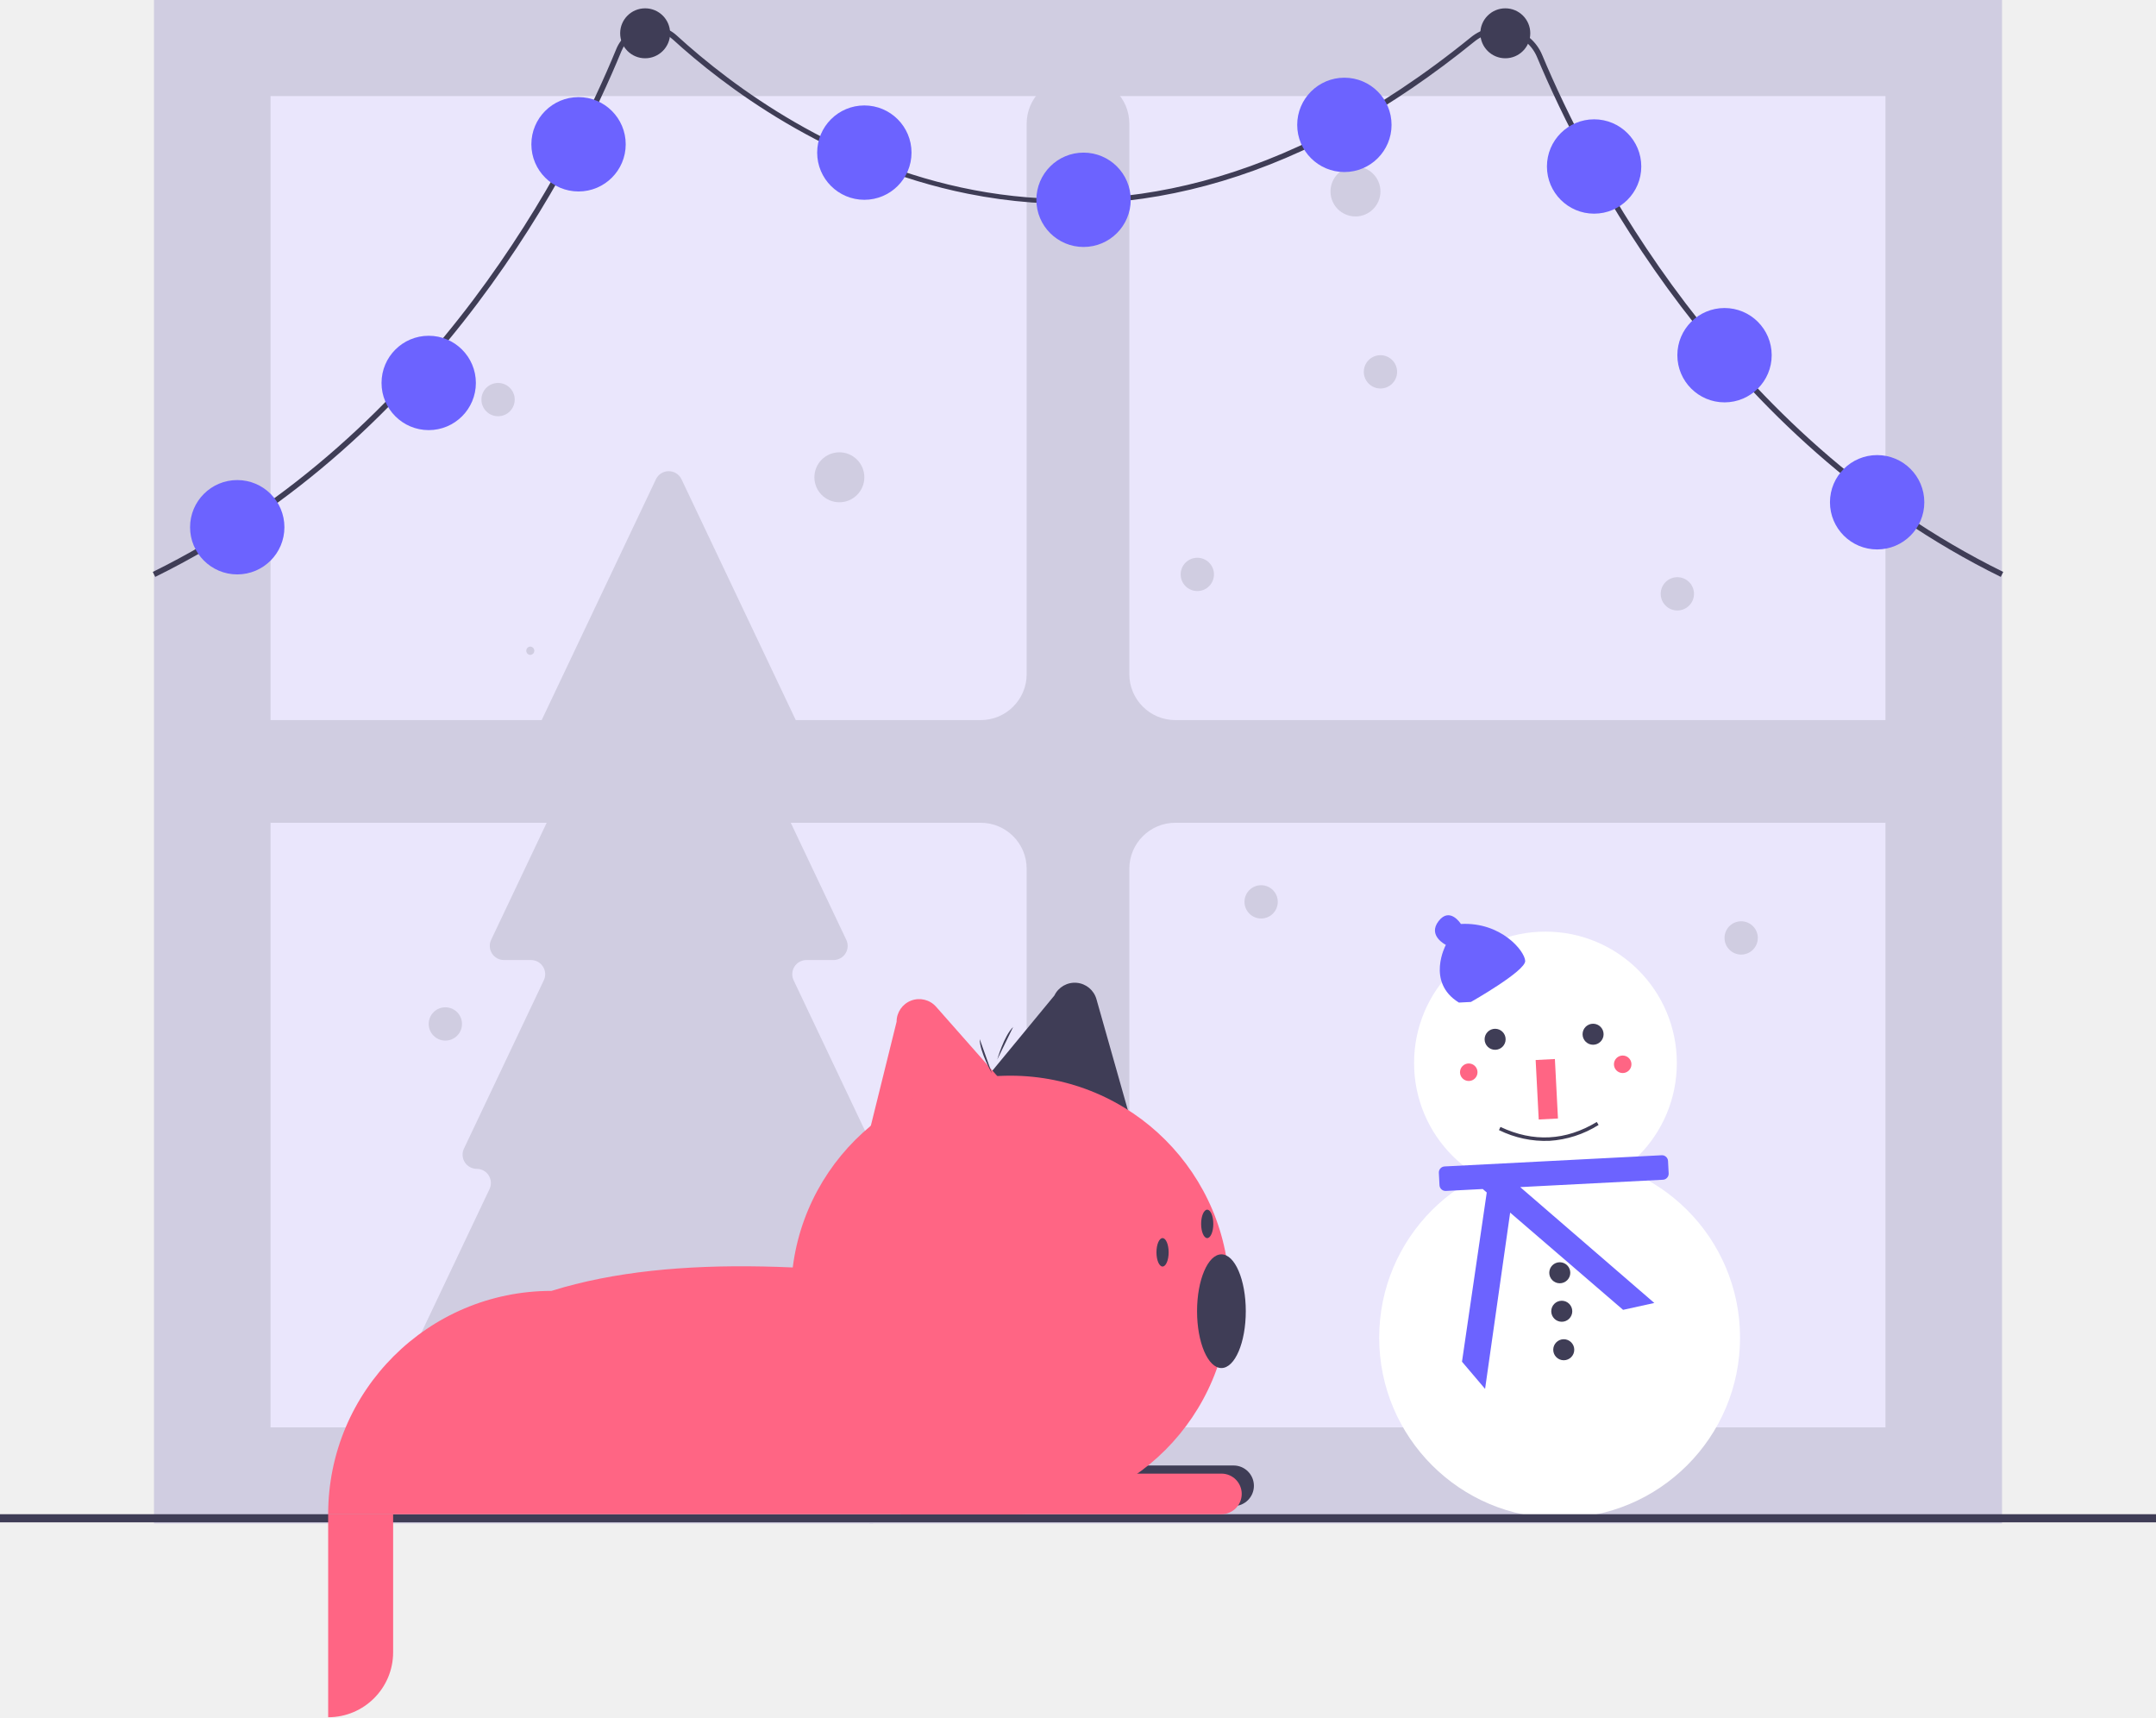
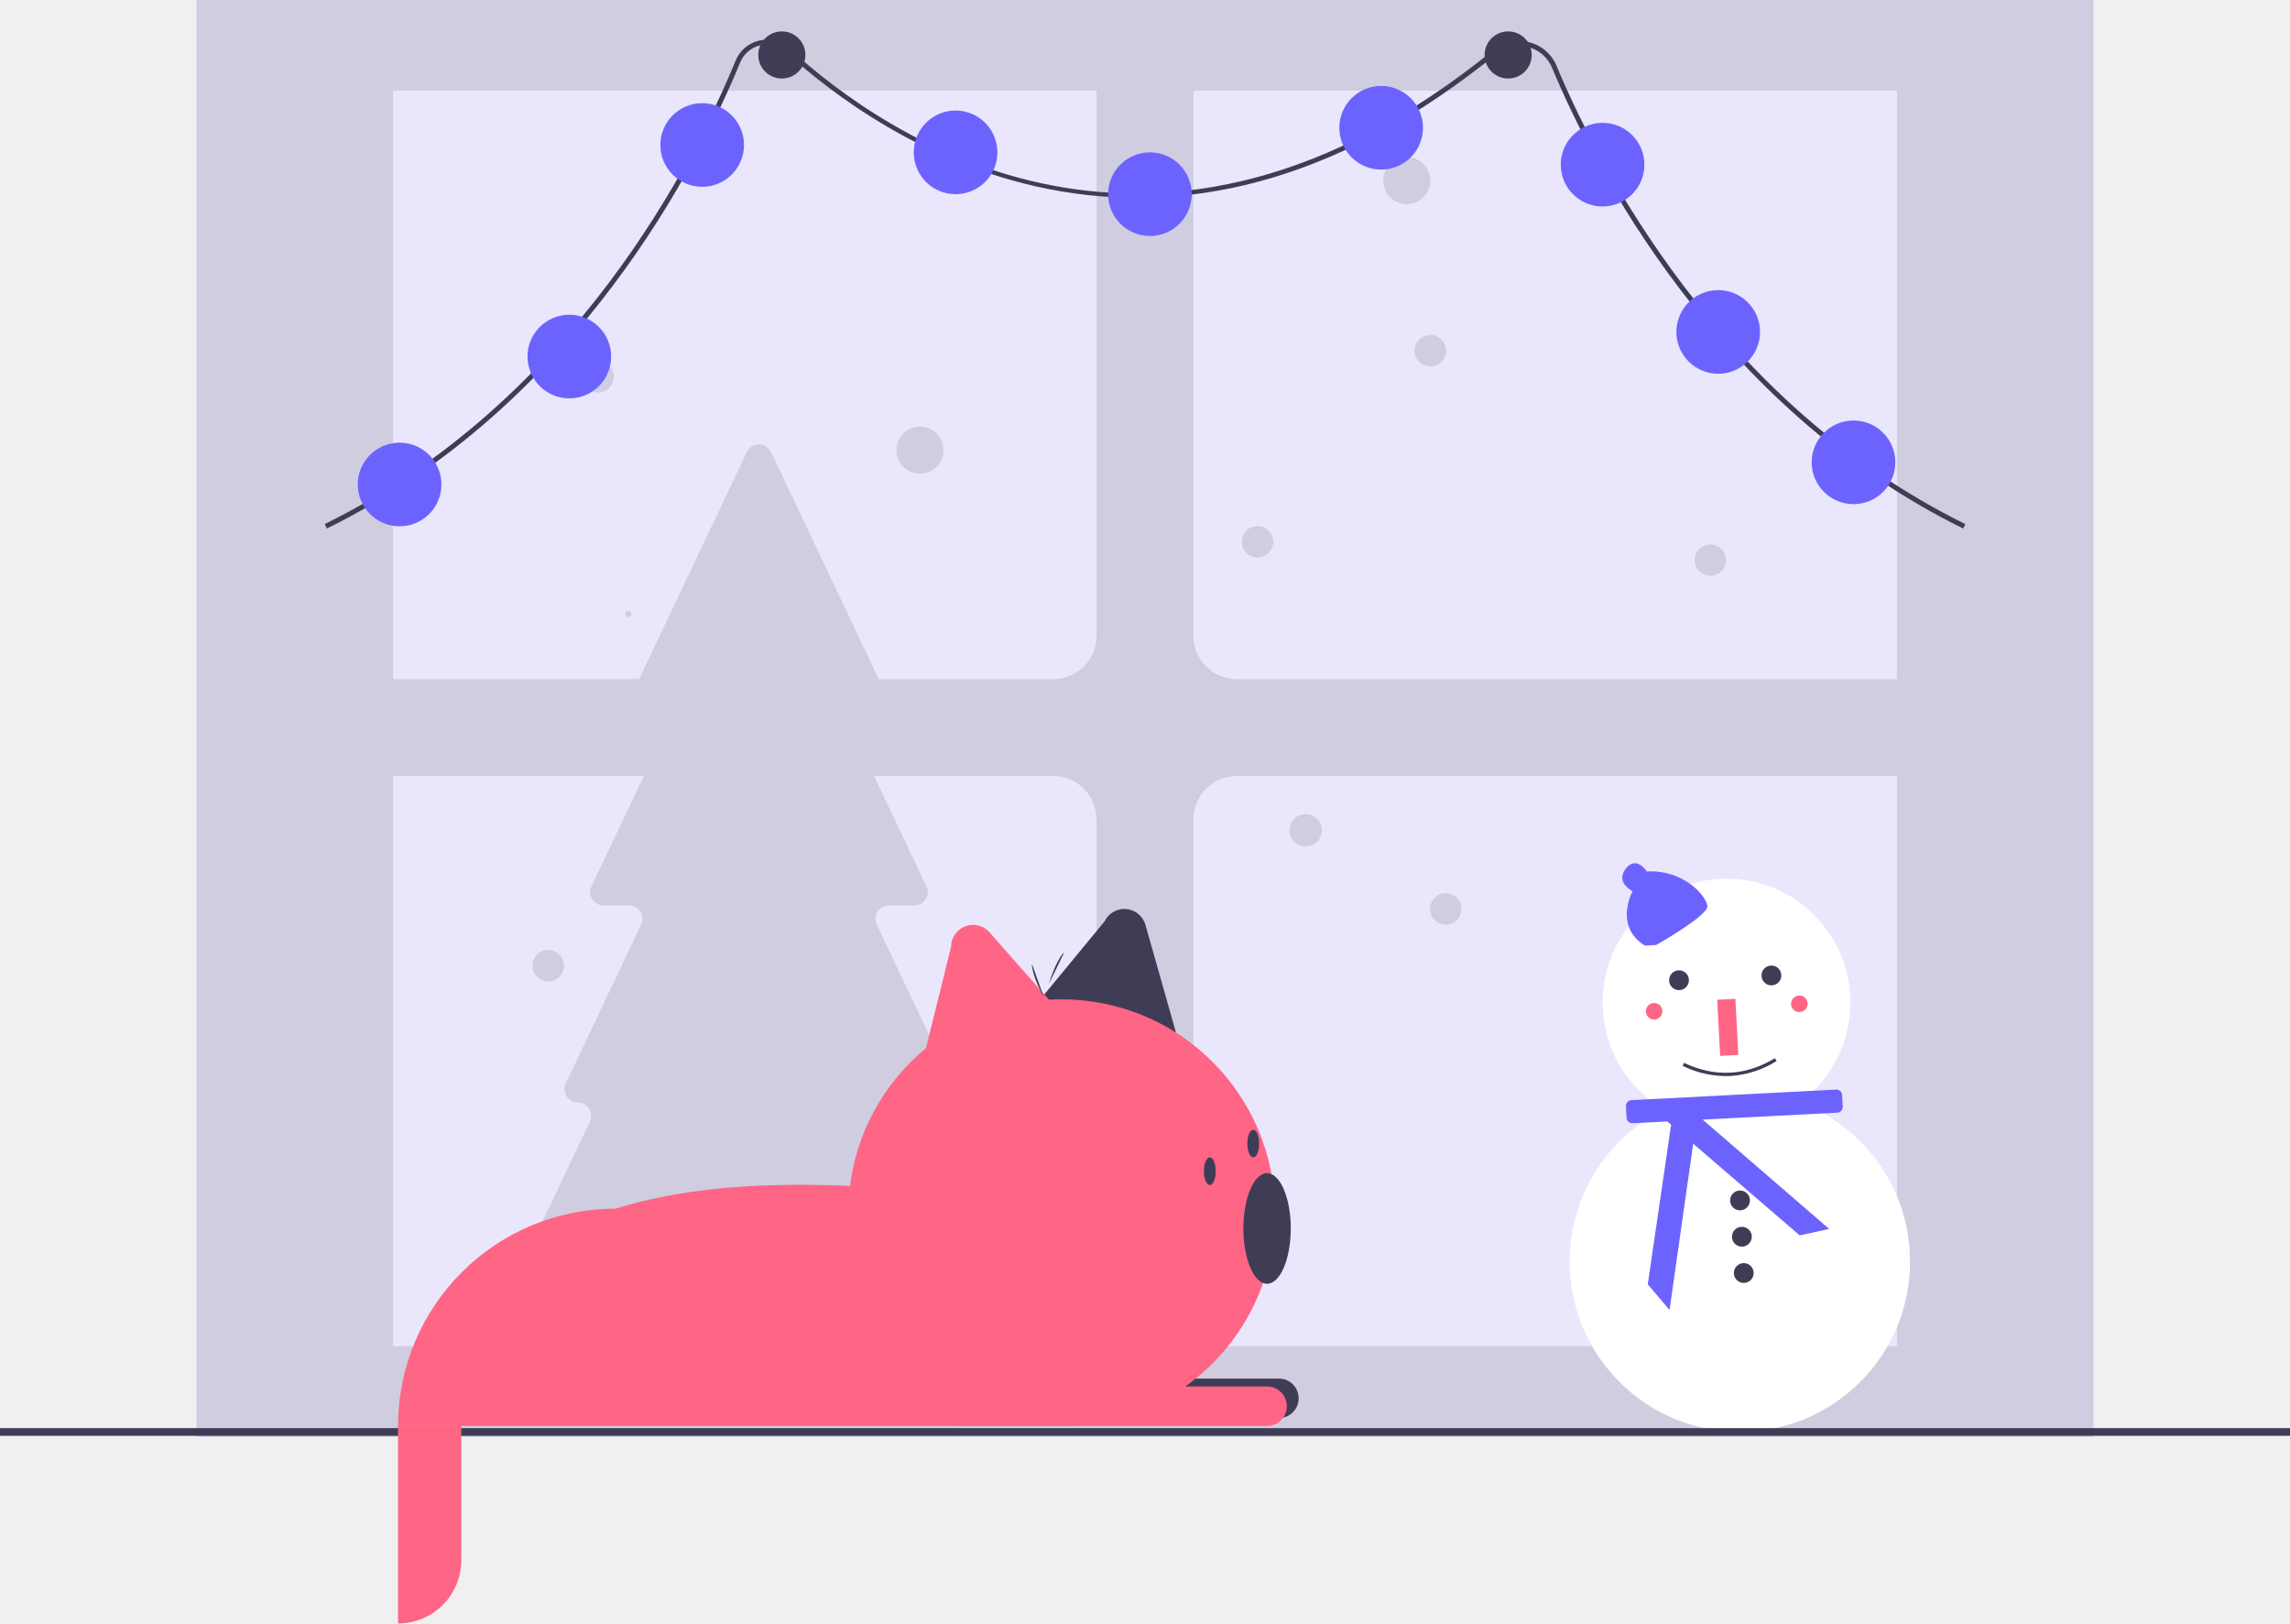
- <svg xmlns="http://www.w3.org/2000/svg" id="a2134470-2a1f-4f53-a95f-8981f9cd694f" data-name="Layer 1" width="777" height="618.841" viewBox="0 0 777 618.841">
-   <rect x="55.5" width="666" height="549" fill="#d0cde1" />
-   <rect x="97.5" y="34.622" width="582" height="479.757" fill="#eae6fc" />
-   <path d="M906.429,400.08H635.071A16.571,16.571,0,0,1,618.5,383.509V185.151a16.571,16.571,0,0,0-16.571-16.571h-3.858A16.571,16.571,0,0,0,581.5,185.151V383.509a16.571,16.571,0,0,1-16.571,16.571H293.571A16.571,16.571,0,0,0,277,416.651v3.858a16.571,16.571,0,0,0,16.571,16.571H564.929A16.571,16.571,0,0,1,581.5,453.651V652.009a16.571,16.571,0,0,0,16.571,16.571h3.858A16.571,16.571,0,0,0,618.5,652.009V453.651a16.571,16.571,0,0,1,16.571-16.571H906.429A16.571,16.571,0,0,0,923,420.509v-3.858A16.571,16.571,0,0,0,906.429,400.08Z" transform="translate(-211.5 -140.5797)" fill="#d0cde1" />
-   <polygon points="313.31 549 327.01 528.63 314.67 549 313.31 549" fill="#d0cde1" />
-   <path d="M551.542,641.713l-34.463-72.634a5.101,5.101,0,0,1,4.609-7.288h0a5.101,5.101,0,0,0,4.609-7.288L497.514,493.839a5.101,5.101,0,0,1,4.609-7.288H511.887a5.101,5.101,0,0,0,4.609-7.288l-30.713-64.731a5.101,5.101,0,0,1,4.609-7.288h3.226a5.101,5.101,0,0,0,4.609-7.288L457.109,313.294a5.101,5.101,0,0,0-9.218,0l-41.118,86.662a5.101,5.101,0,0,0,4.609,7.288h3.226a5.101,5.101,0,0,1,4.609,7.288L388.504,479.262a5.101,5.101,0,0,0,4.609,7.288h9.764a5.101,5.101,0,0,1,4.609,7.288L378.703,554.503a5.101,5.101,0,0,0,4.609,7.288h0a5.101,5.101,0,0,1,4.609,7.288L353.458,641.713a5.101,5.101,0,0,0,4.609,7.288h68.252a5.101,5.101,0,0,1,5.101,5.101v22.857a5.101,5.101,0,0,0,5.101,5.101h24.461a5.101,5.101,0,0,0,5.101-5.101V654.103a5.101,5.101,0,0,1,5.101-5.101H546.933A5.101,5.101,0,0,0,551.542,641.713Z" transform="translate(-211.5 -140.5797)" fill="#d0cde1" />
-   <circle cx="556.965" cy="383.075" r="47.347" fill="#fff" />
-   <circle cx="562.07" cy="482.057" r="65.023" fill="#fff" />
-   <path d="M810.347,556.894,732.116,560.929a2.182,2.182,0,0,0-2.067,2.292l.23,4.468a2.182,2.182,0,0,0,2.292,2.067l13.296-.686,1.443,1.242-8.924,60.98,8.321,9.798,9.036-63.517L796.442,612.607l11.251-2.477L759.366,568.374l51.437-2.653a2.182,2.182,0,0,0,2.067-2.292l-.23-4.468A2.182,2.182,0,0,0,810.347,556.894Z" transform="translate(-211.5 -140.5797)" fill="#6c63ff" />
-   <path d="M741.616,501.651s19.735-11.174,19.549-14.791-8.705-14.059-23.174-13.313c0,0-3.953-6.325-8.033-1.037s2.618,8.57,2.618,8.57-7.287,13.433,4.7,20.795Z" transform="translate(-211.5 -140.5797)" fill="#6c63ff" />
-   <circle cx="538.825" cy="374.529" r="3.788" fill="#3f3d56" />
-   <circle cx="574.13" cy="372.708" r="3.788" fill="#3f3d56" />
-   <rect x="765.481" y="522.38" width="6.944" height="21.464" transform="translate(-237.9385 -100.2652) rotate(-2.95247)" fill="#ff6584" />
-   <circle cx="562.128" cy="458.665" r="3.788" fill="#3f3d56" />
-   <circle cx="562.843" cy="472.535" r="3.788" fill="#3f3d56" />
-   <circle cx="563.559" cy="486.405" r="3.788" fill="#3f3d56" />
-   <path d="M769.912,551.705a37.704,37.704,0,0,1-18.199-3.873l.539-1.141c11.834,5.591,23.511,4.989,34.709-1.79l.654,1.08A37.708,37.708,0,0,1,769.912,551.705Z" transform="translate(-211.5 -140.5797)" fill="#3f3d56" />
-   <circle cx="584.803" cy="383.536" r="3.156" fill="#ff6584" />
-   <circle cx="529.323" cy="386.397" r="3.156" fill="#ff6584" />
-   <rect y="545.677" width="777" height="2.927" fill="#3f3d56" />
-   <path d="M575.599,686.256H329.768v-0a80.48,80.48,0,0,1,80.48-80.48c44.792-13.962,103.221-9.482,165.35,0Z" transform="translate(-211.5 -140.5797)" fill="#ff6584" />
-   <path d="M328.98,528.117H444.579a7.316,7.316,0,0,1,7.316,7.316v0a7.316,7.316,0,0,1-7.316,7.316H328.98a0,0,0,0,1,0,0V528.117a0,0,0,0,1,0,0Z" fill="#3f3d56" />
-   <path d="M560.501,536.896l30.985-37.56a8.134,8.134,0,0,1,15.16,1.299l12.219,43.141Z" transform="translate(-211.5 -140.5797)" fill="#3f3d56" />
-   <path d="M522.921,556.025l11.706-47.263a8.134,8.134,0,0,1,14.232-5.381l29.666,33.621Z" transform="translate(-211.5 -140.5797)" fill="#ff6584" />
-   <path d="M118.268,545.677h23.412a0,0,0,0,1,0,0v49.751a23.412,23.412,0,0,1-23.412,23.412h0a0,0,0,0,1,0,0V545.677A0,0,0,0,1,118.268,545.677Z" fill="#ff6584" />
-   <path d="M324.59,531.044H440.189a7.316,7.316,0,0,1,7.316,7.316v0a7.316,7.316,0,0,1-7.316,7.316H324.59a0,0,0,0,1,0,0V531.044a0,0,0,0,1,0,0Z" fill="#ff6584" />
-   <circle cx="364.099" cy="466.66" r="79.017" fill="#ff6584" />
-   <ellipse cx="440.189" cy="472.513" rx="8.78" ry="20.486" fill="#3f3d56" />
-   <ellipse cx="418.972" cy="451.295" rx="2.195" ry="5.121" fill="#3f3d56" />
-   <ellipse cx="435.068" cy="441.053" rx="2.195" ry="5.121" fill="#3f3d56" />
-   <path d="M402.61,376.585a1.501,1.501,0,0,0,0-3,1.501,1.501,0,0,0,0,3Z" transform="translate(-211.5 -140.5797)" fill="#d0cde1" />
-   <path d="M568.97,527.343s-4.392-7.64-4.392-12.3" transform="translate(-211.5 -140.5797)" fill="#3f3d56" />
-   <path d="M570.901,522.402s2.393-8.481,5.726-11.739" transform="translate(-211.5 -140.5797)" fill="#3f3d56" />
-   <circle cx="488.5" cy="69" r="9" fill="#d0cde1" />
-   <circle cx="497.5" cy="134" r="6" fill="#d0cde1" />
-   <circle cx="604.5" cy="214" r="6" fill="#d0cde1" />
-   <circle cx="454.5" cy="325" r="6" fill="#d0cde1" />
-   <circle cx="431.5" cy="207" r="6" fill="#d0cde1" />
-   <circle cx="179.5" cy="144" r="6" fill="#d0cde1" />
-   <circle cx="627.5" cy="338" r="6" fill="#d0cde1" />
-   <circle cx="160.5" cy="369" r="6" fill="#d0cde1" />
-   <circle cx="302.5" cy="172" r="9" fill="#d0cde1" />
-   <path d="M932.559,348.477C831.643,298.795,782.077,200.953,765.451,161.193a14.338,14.338,0,0,0-9.812-8.445,14.528,14.528,0,0,0-12.812,2.844c-59.922,48.604-121.345,67.04-182.56,54.797-50.562-10.112-88.272-39.149-106.25-55.557a11.603,11.603,0,0,0-18.565,4.183c-16.51,40.224-65.93,139.208-168.01,189.462l-.884-1.794c101.467-49.953,150.62-148.414,167.043-188.428a13.604,13.604,0,0,1,21.765-4.901c40.61,37.065,149.794,111.329,286.202.684a16.517,16.517,0,0,1,14.56-3.229,16.322,16.322,0,0,1,11.17,9.613c16.539,39.552,65.836,136.878,166.145,186.261Z" transform="translate(-211.5 -140.5797)" fill="#3f3d56" />
-   <circle cx="85.5" cy="190" r="17" fill="#6c63ff" />
-   <circle cx="154.5" cy="138" r="17" fill="#6c63ff" />
-   <circle cx="208.5" cy="52" r="17" fill="#6c63ff" />
-   <circle cx="311.5" cy="55" r="17" fill="#6c63ff" />
-   <circle cx="390.5" cy="72" r="17" fill="#6c63ff" />
-   <circle cx="484.5" cy="45" r="17" fill="#6c63ff" />
-   <circle cx="574.5" cy="60" r="17" fill="#6c63ff" />
-   <circle cx="621.5" cy="128" r="17" fill="#6c63ff" />
-   <circle cx="676.5" cy="181" r="17" fill="#6c63ff" />
-   <circle cx="232.5" cy="12" r="9" fill="#3f3d56" />
-   <circle cx="542.5" cy="12" r="9" fill="#3f3d56" />
+ <svg xmlns="http://www.w3.org/2000/svg" id="f4f0ecc6-756b-4220-a872-41fddbf2defb" data-name="Layer 1" width="1072" height="760.007" viewBox="0 0 1072 760.007">
+   <rect x="92" width="888" height="672.649" fill="#d0cde1" />
+   <rect x="184" y="42.419" width="704" height="587.81" fill="#eae6fc" />
+   <path d="M975.445,413.942h-332.475a20.303,20.303,0,0,1-20.303-20.303V137.606a20.303,20.303,0,0,0-20.303-20.303h-4.727a20.303,20.303,0,0,0-20.303,20.303V393.639a20.303,20.303,0,0,1-20.303,20.303H224.555a20.303,20.303,0,0,0-20.303,20.303v4.727a20.303,20.303,0,0,0,20.303,20.303h332.475a20.303,20.303,0,0,1,20.303,20.303V722.612a20.303,20.303,0,0,0,20.303,20.303h4.727a20.303,20.303,0,0,0,20.303-20.303V479.579a20.303,20.303,0,0,1,20.303-20.303h332.475a20.303,20.303,0,0,0,20.303-20.303v-4.727A20.303,20.303,0,0,0,975.445,413.942Z" transform="translate(-64 -95.99652)" fill="#d0cde1" />
+   <path d="M540.628,709.998l-42.224-88.993a6.25,6.25,0,0,1,5.647-8.93h0a6.25,6.25,0,0,0,5.647-8.93l-35.266-74.327a6.25,6.25,0,0,1,5.647-8.93h11.963a6.25,6.25,0,0,0,5.647-8.93l-37.63-79.31a6.25,6.25,0,0,1,5.647-8.93h3.953a6.25,6.25,0,0,0,5.647-8.93L424.926,307.61a6.25,6.25,0,0,0-11.294,0L363.253,413.79a6.25,6.25,0,0,0,5.647,8.93h3.953a6.25,6.25,0,0,1,5.647,8.93l-37.63,79.31a6.25,6.25,0,0,0,5.647,8.93h11.963a6.25,6.25,0,0,1,5.647,8.93l-35.266,74.327a6.25,6.25,0,0,0,5.647,8.93h0a6.25,6.25,0,0,1,5.647,8.93l-42.224,88.993a6.25,6.25,0,0,0,5.647,8.93h83.624a6.25,6.25,0,0,1,6.25,6.25V753.184a6.25,6.25,0,0,0,6.25,6.25h29.97a6.25,6.25,0,0,0,6.25-6.25V725.178a6.25,6.25,0,0,1,6.25-6.25H534.981A6.25,6.25,0,0,0,540.628,709.998Z" transform="translate(-64 -95.99652)" fill="#d0cde1" />
+   <circle cx="808.21" cy="469.353" r="58.011" fill="#fff" />
+   <circle cx="814.465" cy="590.628" r="79.668" fill="#fff" />
+   <path d="M923.525,606.076l-95.851,4.944a2.674,2.674,0,0,0-2.532,2.808l.282,5.474a2.674,2.674,0,0,0,2.808,2.532l16.291-.84,1.768,1.522-10.934,74.714,10.195,12.005,11.071-77.823,49.864,42.926,13.785-3.034L861.061,620.14l63.021-3.25a2.674,2.674,0,0,0,2.532-2.808l-.282-5.474A2.674,2.674,0,0,0,923.525,606.076Z" transform="translate(-64 -95.99652)" fill="#6c63ff" />
+   <path d="M839.313,538.39s24.18-13.69,23.952-18.122S852.6,503.042,834.871,503.956c0,0-4.844-7.749-9.842-1.27s3.208,10.5,3.208,10.5-8.928,16.459,5.758,25.478Z" transform="translate(-64 -95.99652)" fill="#6c63ff" />
+   <circle cx="785.984" cy="458.882" r="4.641" fill="#3f3d56" />
+   <circle cx="829.241" cy="456.651" r="4.641" fill="#3f3d56" />
+   <rect x="868.553" y="563.788" width="8.508" height="26.298" transform="translate(-92.55801 -50.27456) rotate(-2.95247)" fill="#ff6584" />
+   <circle cx="814.536" cy="561.968" r="4.641" fill="#3f3d56" />
+   <circle cx="815.412" cy="578.962" r="4.641" fill="#3f3d56" />
+   <circle cx="816.289" cy="595.956" r="4.641" fill="#3f3d56" />
+   <path d="M873.982,599.718a46.197,46.197,0,0,1-22.297-4.745l.661-1.399c14.499,6.85,28.807,6.112,42.526-2.193l.802,1.323A46.2,46.2,0,0,1,873.982,599.718Z" transform="translate(-64 -95.99652)" fill="#3f3d56" />
+   <circle cx="842.317" cy="469.918" r="3.867" fill="#ff6584" />
+   <circle cx="774.342" cy="473.424" r="3.867" fill="#ff6584" />
+   <rect y="668.577" width="1072" height="3.586" fill="#3f3d56" />
+   <path d="M358.152,384.819a1.501,1.501,0,0,0,0-3,1.501,1.501,0,0,0,0,3Z" transform="translate(-64 -95.99652)" fill="#d0cde1" />
+   <circle cx="658.523" cy="84.541" r="11.027" fill="#d0cde1" />
+   <circle cx="669.55" cy="164.18" r="7.351" fill="#d0cde1" />
+   <circle cx="800.649" cy="262.198" r="7.351" fill="#d0cde1" />
+   <path d="M560.991,763.549H250.345v-0A101.7,101.7,0,0,1,352.044,661.849c56.602-17.643,130.437-11.982,208.947,0Z" transform="translate(-64 -95.99652)" fill="#ff6584" />
+   <path d="M452.613,645.364h146.078a9.245,9.245,0,0,1,9.245,9.245v0a9.245,9.245,0,0,1-9.245,9.245h-146.078a0,0,0,0,1,0,0V645.364A0,0,0,0,1,452.613,645.364Z" fill="#3f3d56" />
+   <path d="M541.913,574.808,581.068,527.345a10.278,10.278,0,0,1,19.157,1.642l15.441,54.516Z" transform="translate(-64 -95.99652)" fill="#3f3d56" />
+   <path d="M494.424,598.98l14.793-59.724a10.278,10.278,0,0,1,17.985-6.8l37.488,42.486Z" transform="translate(-64 -95.99652)" fill="#ff6584" />
+   <path d="M186.345,667.553H215.93a0,0,0,0,1,0,0v62.869A29.585,29.585,0,0,1,186.345,760.007h0a0,0,0,0,1,0,0v-92.454A0,0,0,0,1,186.345,667.553Z" fill="#ff6584" />
+   <path d="M447.066,649.062H593.144a9.245,9.245,0,0,1,9.245,9.245v0a9.245,9.245,0,0,1-9.245,9.245H447.066a0,0,0,0,1,0,0V649.062A0,0,0,0,1,447.066,649.062Z" fill="#ff6584" />
+   <circle cx="496.991" cy="567.702" r="99.851" fill="#ff6584" />
+   <ellipse cx="593.144" cy="575.098" rx="11.095" ry="25.887" fill="#3f3d56" />
+   <ellipse cx="566.332" cy="548.286" rx="2.774" ry="6.472" fill="#3f3d56" />
+   <ellipse cx="586.672" cy="535.343" rx="2.774" ry="6.472" fill="#3f3d56" />
+   <path d="M552.614,562.736s-5.55-9.654-5.55-15.543" transform="translate(-64 -95.99652)" fill="#3f3d56" />
+   <path d="M555.055,556.492s3.024-10.717,7.235-14.834" transform="translate(-64 -95.99652)" fill="#3f3d56" />
+   <circle cx="611.228" cy="388.692" r="7.582" fill="#d0cde1" />
+   <circle cx="588.685" cy="253.622" r="7.351" fill="#d0cde1" />
+   <circle cx="279.928" cy="176.432" r="7.351" fill="#d0cde1" />
+   <circle cx="676.802" cy="425.512" r="7.351" fill="#d0cde1" />
+   <circle cx="256.649" cy="452.108" r="7.351" fill="#d0cde1" />
+   <circle cx="430.631" cy="210.739" r="11.027" fill="#d0cde1" />
+   <path d="M982.983,343.405C866.766,286.191,809.685,173.514,790.538,127.725a16.512,16.512,0,0,0-11.3-9.726,16.731,16.731,0,0,0-14.754,3.275c-69.008,55.974-139.744,77.205-210.24,63.106-58.228-11.645-101.656-45.085-122.361-63.981a13.363,13.363,0,0,0-21.38,4.817c-19.013,46.323-75.927,160.316-193.485,218.19l-1.018-2.066c116.852-57.527,173.458-170.918,192.371-216.999a15.667,15.667,0,0,1,25.065-5.644c46.768,42.686,172.507,128.209,329.597.788A19.021,19.021,0,0,1,779.8,115.765a18.797,18.797,0,0,1,12.864,11.071C811.71,172.386,868.482,284.469,984,341.339Z" transform="translate(-64 -95.99652)" fill="#3f3d56" />
+   <circle cx="187.057" cy="226.798" r="19.578" fill="#6c63ff" />
+   <circle cx="266.519" cy="166.914" r="19.578" fill="#6c63ff" />
+   <circle cx="328.707" cy="67.874" r="19.578" fill="#6c63ff" />
+   <circle cx="447.325" cy="71.329" r="19.578" fill="#6c63ff" />
+   <circle cx="538.303" cy="90.906" r="19.578" fill="#6c63ff" />
+   <circle cx="646.556" cy="59.812" r="19.578" fill="#6c63ff" />
+   <circle cx="750.203" cy="77.087" r="19.578" fill="#6c63ff" />
+   <circle cx="804.329" cy="155.397" r="19.578" fill="#6c63ff" />
+   <circle cx="867.668" cy="216.434" r="19.578" fill="#6c63ff" />
+   <circle cx="366" cy="25.73" r="11.027" fill="#3f3d56" />
+   <circle cx="706" cy="25.73" r="11.027" fill="#3f3d56" />
</svg>
